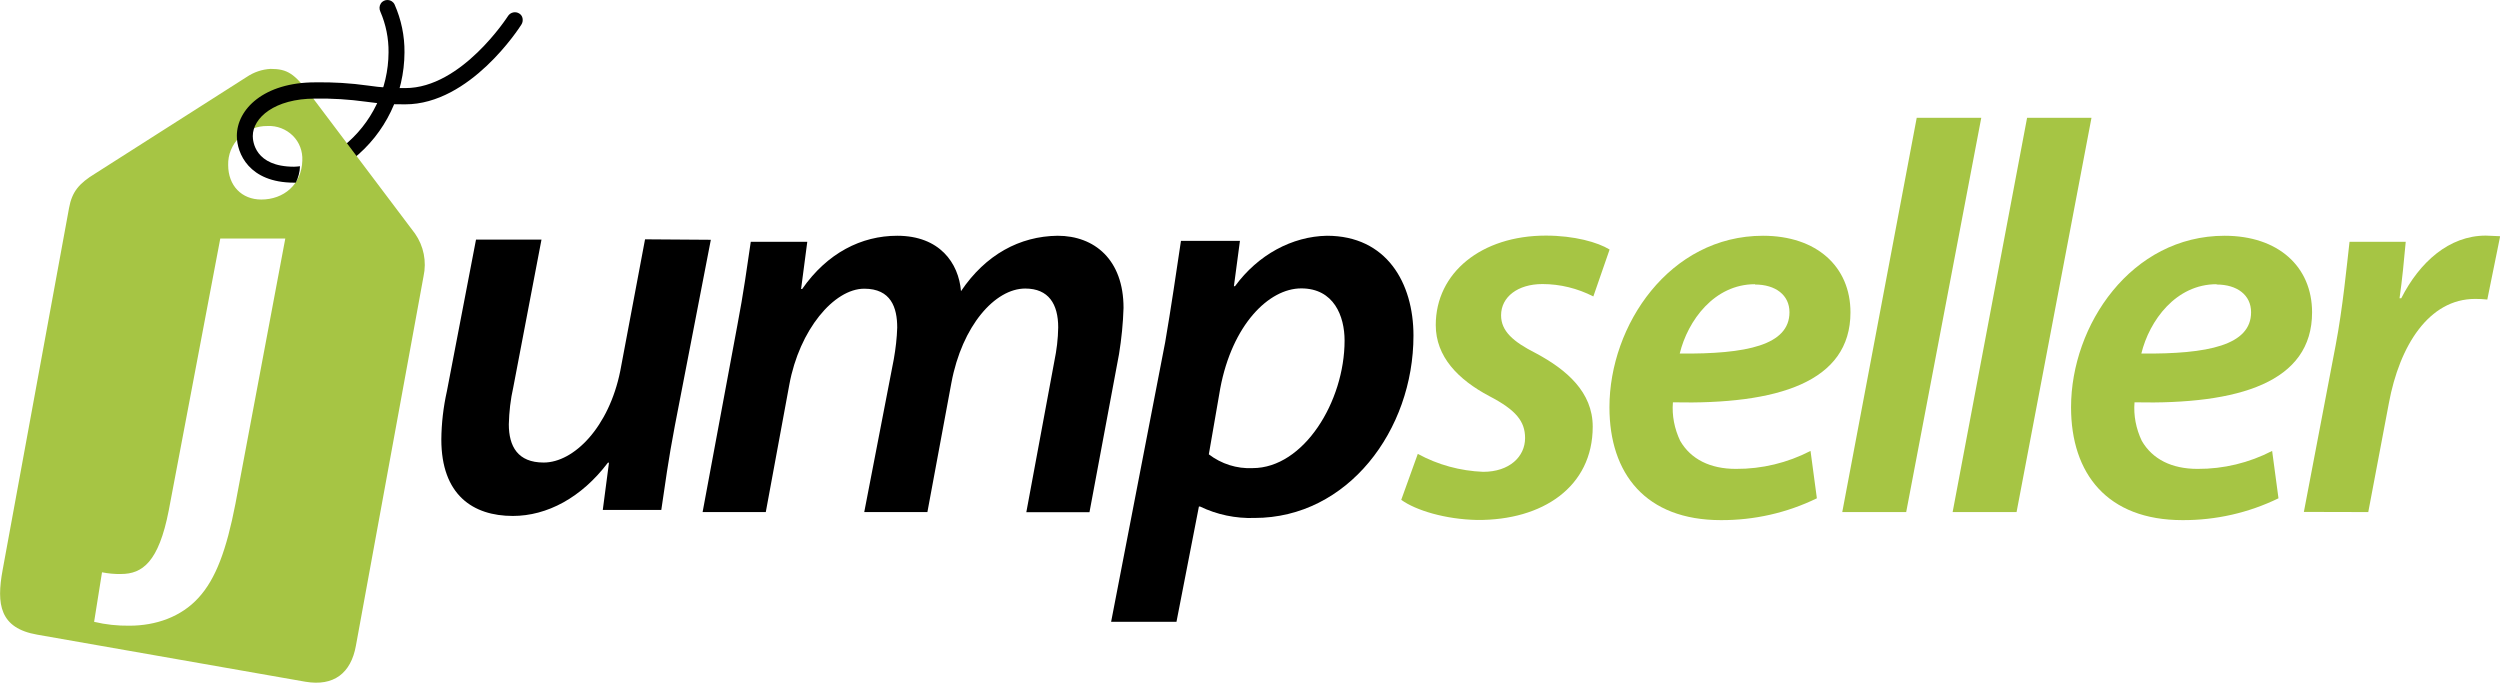
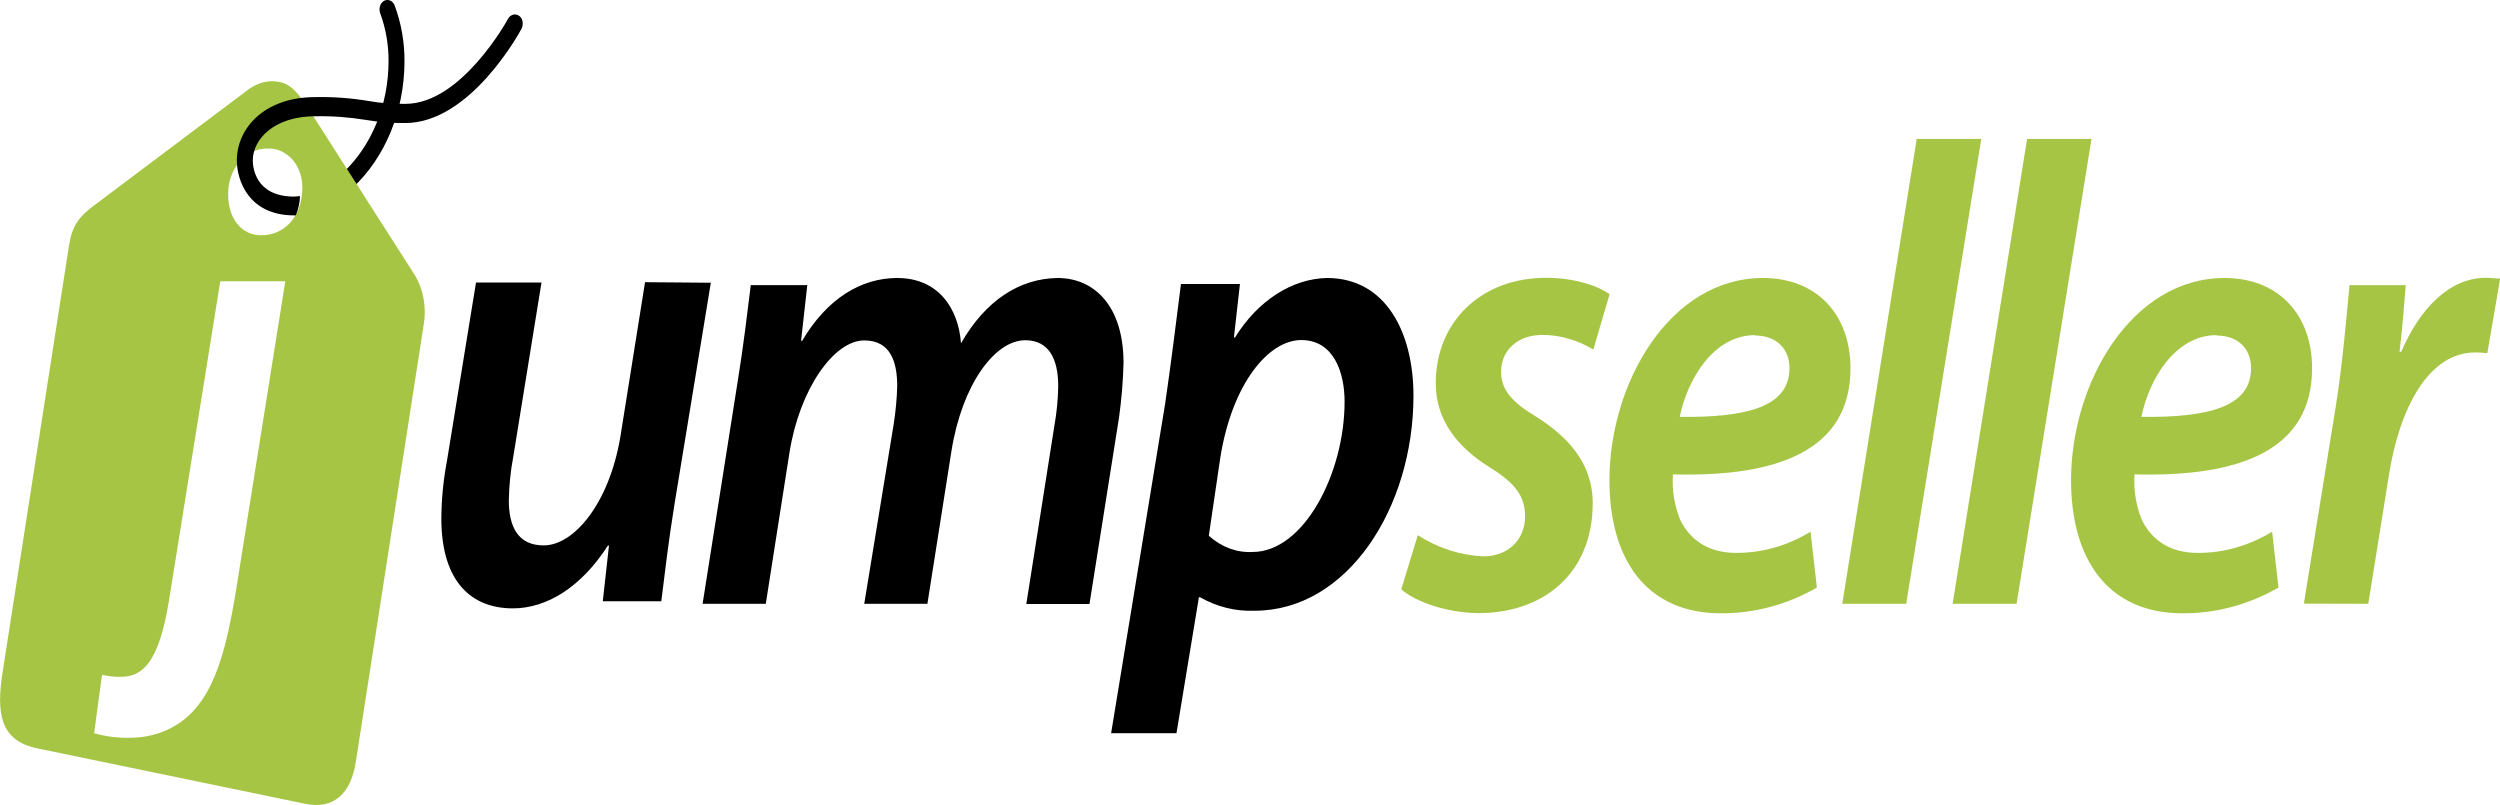
- <svg xmlns="http://www.w3.org/2000/svg" version="1.1" id="Capa_1" x="0px" y="0px" width="1615px" height="441px" viewBox="0 0 1615 441" style="enable-background:new 0 0 1615 441;" xml:space="preserve">
-   <style type="text/css">
- 	.st0{fill:#A6C544;}
- </style>
-   <g id="Page-1">
-     <g id="logo-2">
-       <path id="Shape" d="M459.2,154.9l-23.3,120.4c-4,20.8-6.5,39.1-8.7,54.1h-37.8l4-30.5h-0.7c-17.1,22.6-39.3,34.4-61.4,34.4    c-25.8,0-46.2-13.6-46.2-49.4c0.1-10.5,1.3-20.9,3.6-31.2l18.8-97.9h42.3l-18.2,95.3c-1.8,7.9-2.7,15.9-2.9,24    c0,14.3,5.8,24.7,22.5,24.7c19.6,0,42.2-22.9,49.5-59.2l16-85L459.2,154.9L459.2,154.9z" />
-       <path d="M453.9,330.7l22.4-120.4c4-20.8,6.5-39.1,8.7-54.1h36.5l-4,30.5h0.7c16.2-23.3,38.3-34.4,61.4-34.4    c27.4,0,39.7,17.6,41.2,35.8c15.9-23.6,37.9-35.5,62.4-35.8c23.8,0,42.6,15.4,42.6,46.6c-0.3,10-1.3,19.9-2.9,29.8l-19.1,102.2    h-40.8l18.1-97.5c1.5-7.2,2.4-14.5,2.5-21.9c0-15.1-6.2-25.1-21.3-25.1c-19.5,0-40.8,24-47.7,60.9l-15.5,83.5h-40.8l19.1-98.8    c1.2-6.8,2-13.6,2.2-20.4c0-12.9-4-25.1-21.3-25.1c-19.5,0-41.9,26.5-48.4,62l-15.2,82.3H453.9z" />
-       <path d="M717.8,401.6l34.9-180.5c3.6-20.8,7.6-48,10.2-65.5h38.1l-3.9,29.3h0.7c14.9-20.4,37-32.2,59.4-32.6    c38.5,0,55.9,30.4,55.9,64.5c0,61.2-42.5,117.8-102.7,117.8c-12.2,0.4-24.2-2.1-35.2-7.4h-0.7l-14.5,74.5H717.8z M780.9,293.5    c8.1,6.2,18.1,9.4,28.3,8.9c33,0,59.4-43,59.4-82.4c0-15.8-6.9-33.7-28-33.7c-21,0-44.6,23.6-52.3,64.5L780.9,293.5z" />
-       <path class="st0" d="M915.9,293.2c13,7.1,27.4,11,42.2,11.6c17,0,27.1-9.8,27.1-21.8c0-10.8-5.8-18.1-23.1-27.1    c-20.2-10.7-34.6-25.5-34.6-45.9c0-33.9,29.6-57.8,71.1-57.8c18.4,0,33.6,4.3,41.2,9l-10.5,30.3c-10.2-5.2-21.4-8-32.9-8    c-15.9,0-26.7,8.3-26.7,20.2c0,10.1,7.6,17,22.7,24.6c19.5,10.5,36.5,24.9,36.5,47.3c0,39-32.5,60.6-74.6,60.3    c-20.6-0.4-39.7-6.2-49.1-13L915.9,293.2z" />
-       <path class="st0" d="M1173.7,321.9c-19.3,9.4-40.5,14.2-62,14.1c-48.6,0-72-30-72-72.9c0-53.1,38.9-110.8,99.2-110.8    c34.6,0,56.5,19.9,56.5,49.5c0,45.1-47.1,59.6-114.7,58.1c-0.7,8.6,1,17.1,4.7,24.9c6.9,11.9,19.4,18.1,36,18.1    c16.8,0.1,33.3-3.9,48.2-11.6L1173.7,321.9z M1133.7,183.6c-26.3,0-43.4,23.5-48.6,44.8c43.2,0.4,70.9-5.4,70.9-26.7    c0-11.1-9-17.9-22.3-17.9V183.6z" />
-       <polygon class="st0" points="1190.1,330.8 1238.2,76.1 1279.9,76.1 1231.4,330.8   " />
-       <polygon class="st0" points="1261.4,330.8 1309.5,76.1 1351.1,76.1 1302.7,330.8   " />
-       <path class="st0" d="M1471.9,321.9c-19.3,9.4-40.5,14.2-62,14.1c-48.6,0-72-30-72-72.9c0-53.1,38.9-110.8,99.2-110.8    c34.6,0,56.5,19.9,56.5,49.5c0,45.1-47.1,59.6-114.7,58.1c-0.7,8.6,1,17.1,4.7,24.9c6.9,11.9,19.4,18.1,36,18.1    c16.8,0.1,33.3-3.9,48.2-11.6L1471.9,321.9z M1431.9,183.6c-26.3,0-43.4,23.5-48.6,44.8c43.2,0.4,70.9-5.4,70.9-26.7    c0-11.1-9-17.9-22.3-17.9V183.6z" />
-       <path class="st0" d="M1488.3,330.7l20.5-107.5c4.7-24.7,7.2-51.6,9-67h36.3c-1.1,11.8-2.2,24-4,36.5h1.1    c11.8-23.3,30.9-40.5,54.6-40.5c3.1,0,6.5,0.4,9.3,0.4l-8.3,40.9c-2.6-0.3-5.3-0.4-7.9-0.4c-29.8,0-48.8,30.1-55.7,67.4    l-13.3,70.3L1488.3,330.7L1488.3,330.7z" />
-       <path d="M211.1,101.5c3.7-2,7.3-4.3,10.6-7c18.4-14.6,29.2-37,29.3-60.7c0.1-9-1.7-18-5.3-26.3c-0.8-1.7-0.7-3.7,0.3-5.2    c1-1.6,2.8-2.4,4.6-2.3c1.8,0.1,3.5,1.2,4.3,2.9c4.3,9.7,6.5,20.3,6.4,30.9c-0.1,27-12.4,52.4-33.4,69c-3.5,2.8-7.3,5.3-11.3,7.5    L211.1,101.5z" />
-       <path id="Combined-Shape" class="st0" d="M268.1,150.9c5.6,8,7.6,18,5.5,27.6l-43.7,238.7c-3.2,17.7-14.3,26.3-32.6,23.2L24.1,410    c-24.3-4.2-26.5-19.6-22.4-41.8l42.9-233.8c1.9-10.5,6.4-15.9,16.9-22.3l97.9-62.4c4.6-3.1,9.9-4.9,15.4-5.2    c10.9,0,15.4,3.1,25.4,16.3L268.1,150.9z M184.3,154.1L184.3,154.1l-42,0L109,329.8c-6.5,33.4-17.1,41-30.8,41    c-4.1,0.1-8.3-0.3-12.3-1.1l-5.1,32c7.5,1.8,15.1,2.6,22.8,2.5c17.1,0,33.4-5.7,44.6-18c11.2-12.2,18.1-30.9,23.9-60.8    L184.3,154.1z M147.4,106.6c0,13.3,8.7,22.3,21.4,22.3c14.5,0,26.1-9.7,26.5-25.2c0.3-6-1.9-11.9-6.2-16.1s-10.2-6.5-16.3-6.2    c-6.8-0.1-13.3,2.5-18.1,7.3C149.9,93.4,147.2,99.9,147.4,106.6z" />
-       <path d="M335.4,8.7c-2.4-1.5-5.6-0.8-7.2,1.6c-0.3,0.5-30,46.6-66.3,46.6c-8,0.1-16.1-0.4-24-1.6c-11.4-1.6-22.8-2.3-34.3-2.1    c-33.2,0-50.6,17.4-50.6,34.6c0,11.2,7.8,30.2,37,30.2h1.1c1.6-3.3,2.6-6.9,2.7-10.6c-1.3,0.2-2.5,0.2-3.8,0.3    c-25.4,0-26.7-16.5-26.7-19.8c0-11.8,14.1-24.2,40.2-24.2c11-0.2,22,0.5,32.9,2c8.4,1.2,16.9,1.8,25.4,1.7    c41.9,0,73.7-49.4,75-51.5c0.8-1.2,1-2.6,0.8-3.9C337.4,10.6,336.6,9.4,335.4,8.7L335.4,8.7z" />
-     </g>
+ <svg xmlns="http://www.w3.org/2000/svg" width="1615px" height="520px" viewBox="0 0 1615 520" version="1.1">
+   <g id="surface1">
+     <path style=" stroke:none;fill-rule:nonzero;fill:rgb(0%,0%,0%);fill-opacity:1;" d="M 459.199 182.648 L 435.898 324.617 C 431.898 349.145 429.398 370.719 427.199 388.406 L 389.398 388.406 L 393.398 352.445 L 392.699 352.445 C 375.602 379.094 353.398 393.008 331.301 393.008 C 305.5 393.008 285.102 376.973 285.102 334.758 C 285.199 322.375 286.398 310.113 288.699 297.969 L 307.5 182.531 L 349.801 182.531 L 331.602 294.902 C 329.801 304.215 328.898 313.648 328.699 323.199 C 328.699 340.062 334.5 352.328 351.199 352.328 C 370.801 352.328 393.398 325.324 400.699 282.523 L 416.699 182.297 Z M 459.199 182.648 " />
+     <path style=" stroke:none;fill-rule:nonzero;fill:rgb(0%,0%,0%);fill-opacity:1;" d="M 453.898 389.938 L 476.301 247.973 C 480.301 223.445 482.801 201.871 485 184.18 L 521.5 184.18 L 517.5 220.148 L 518.199 220.148 C 534.398 192.672 556.5 179.582 579.602 179.582 C 607 179.582 619.301 200.336 620.801 221.797 C 636.699 193.969 658.699 179.938 683.199 179.582 C 707 179.582 725.801 197.742 725.801 234.531 C 725.5 246.32 724.5 257.996 722.898 269.668 L 703.801 390.18 L 663 390.18 L 681.102 275.211 C 682.602 266.719 683.5 258.113 683.602 249.391 C 683.602 231.582 677.398 219.789 662.301 219.789 C 642.801 219.789 621.5 248.09 614.602 291.602 L 599.102 390.062 L 558.301 390.062 L 577.398 273.562 C 578.602 265.543 579.398 257.523 579.602 249.508 C 579.602 234.297 575.602 219.91 558.301 219.91 C 538.801 219.91 516.398 251.156 509.898 293.016 L 494.699 390.062 L 453.898 390.062 Z M 453.898 389.938 " />
+     <path style=" stroke:none;fill-rule:nonzero;fill:rgb(0%,0%,0%);fill-opacity:1;" d="M 717.801 473.543 L 752.699 260.707 C 756.301 236.18 760.301 204.109 762.898 183.477 L 801 183.477 L 797.102 218.023 L 797.801 218.023 C 812.699 193.969 834.801 180.055 857.199 179.582 C 895.699 179.582 913.102 215.43 913.102 255.637 C 913.102 327.801 870.602 394.539 810.398 394.539 C 798.199 395.012 786.199 392.062 775.199 385.816 L 774.5 385.816 L 760 473.66 L 717.801 473.66 Z M 780.898 346.078 C 789 353.391 799 357.164 809.199 356.57 C 842.199 356.57 868.602 305.871 868.602 259.41 C 868.602 240.781 861.699 219.672 840.602 219.672 C 819.602 219.672 796 247.5 788.301 295.73 Z M 780.898 346.078 " />
+     <path style=" stroke:none;fill-rule:nonzero;fill:rgb(65.098%,77.255%,26.667%);fill-opacity:1;" d="M 915.898 345.723 C 928.898 354.094 943.301 358.695 958.102 359.402 C 975.102 359.402 985.199 347.848 985.199 333.699 C 985.199 320.961 979.398 312.352 962.102 301.742 C 941.898 289.125 927.5 271.672 927.5 247.617 C 927.5 207.648 957.102 179.465 998.602 179.465 C 1017 179.465 1032.199 184.535 1039.801 190.078 L 1029.301 225.805 C 1019.102 219.672 1007.898 216.371 996.398 216.371 C 980.5 216.371 969.699 226.16 969.699 240.191 C 969.699 252.098 977.301 260.234 992.398 269.199 C 1011.898 281.578 1028.898 298.559 1028.898 324.973 C 1028.898 370.953 996.398 396.426 954.301 396.074 C 933.699 395.602 914.602 388.762 905.199 380.746 Z M 915.898 345.723 " />
+     <path style=" stroke:none;fill-rule:nonzero;fill:rgb(65.098%,77.255%,26.667%);fill-opacity:1;" d="M 1173.699 379.562 C 1154.398 390.648 1133.199 396.309 1111.699 396.191 C 1063.102 396.191 1039.699 360.816 1039.699 310.234 C 1039.699 247.617 1078.602 179.582 1138.898 179.582 C 1173.5 179.582 1195.398 203.047 1195.398 237.949 C 1195.398 291.133 1148.301 308.227 1080.699 306.457 C 1080 316.598 1081.699 326.621 1085.398 335.82 C 1092.301 349.852 1104.801 357.164 1121.398 357.164 C 1138.199 357.281 1154.699 352.562 1169.602 343.484 Z M 1133.699 216.492 C 1107.398 216.492 1090.301 244.199 1085.102 269.316 C 1128.301 269.785 1156 262.949 1156 237.832 C 1156 224.746 1147 216.727 1133.699 216.727 Z M 1133.699 216.492 " />
+     <path style=" stroke:none;fill-rule:nonzero;fill:rgb(65.098%,77.255%,26.667%);fill-opacity:1;" d="M 1190.102 390.062 L 1238.199 89.734 L 1279.898 89.734 L 1231.398 390.062 Z M 1190.102 390.062 " />
+     <path style=" stroke:none;fill-rule:nonzero;fill:rgb(65.098%,77.255%,26.667%);fill-opacity:1;" d="M 1261.398 390.062 L 1309.5 89.734 L 1351.102 89.734 L 1302.699 390.062 Z M 1261.398 390.062 " />
+     <path style=" stroke:none;fill-rule:nonzero;fill:rgb(65.098%,77.255%,26.667%);fill-opacity:1;" d="M 1471.898 379.562 C 1452.602 390.648 1431.398 396.309 1409.898 396.191 C 1361.301 396.191 1337.898 360.816 1337.898 310.234 C 1337.898 247.617 1376.801 179.582 1437.102 179.582 C 1471.699 179.582 1493.602 203.047 1493.602 237.949 C 1493.602 291.133 1446.5 308.227 1378.898 306.457 C 1378.199 316.598 1379.898 326.621 1383.602 335.82 C 1390.5 349.852 1403 357.164 1419.602 357.164 C 1436.398 357.281 1452.898 352.562 1467.801 343.484 Z M 1431.898 216.492 C 1405.602 216.492 1388.5 244.199 1383.301 269.316 C 1426.5 269.785 1454.199 262.949 1454.199 237.832 C 1454.199 224.746 1445.199 216.727 1431.898 216.727 Z M 1431.898 216.492 " />
+     <path style=" stroke:none;fill-rule:nonzero;fill:rgb(65.098%,77.255%,26.667%);fill-opacity:1;" d="M 1488.301 389.938 L 1508.801 263.184 C 1513.5 234.062 1516 202.34 1517.801 184.18 L 1554.102 184.18 C 1553 198.094 1551.898 212.48 1550.102 227.219 L 1551.199 227.219 C 1563 199.746 1582.102 179.465 1605.801 179.465 C 1608.898 179.465 1612.301 179.938 1615.102 179.938 L 1606.801 228.164 C 1604.199 227.809 1601.5 227.691 1598.898 227.691 C 1569.102 227.691 1550.102 263.184 1543.199 307.164 L 1529.898 390.062 Z M 1488.301 389.938 " />
+     <path style=" stroke:none;fill-rule:nonzero;fill:rgb(0%,0%,0%);fill-opacity:1;" d="M 211.102 119.68 C 214.801 117.324 218.398 114.609 221.699 111.43 C 240.102 94.215 250.898 67.801 251 39.852 C 251.102 29.242 249.301 18.629 245.699 8.844 C 244.898 6.836 245 4.48 246 2.715 C 247 0.824 248.801 -0.117 250.602 0 C 252.398 0.117 254.102 1.414 254.898 3.422 C 259.199 14.855 261.398 27.355 261.301 39.852 C 261.199 71.691 248.898 101.645 227.898 121.219 C 224.398 124.516 220.602 127.465 216.602 130.062 Z M 211.102 119.68 " />
+     <path style=" stroke:none;fill-rule:nonzero;fill:rgb(65.098%,77.255%,26.667%);fill-opacity:1;" d="M 268.102 177.934 C 273.699 187.367 275.699 199.156 273.602 210.477 L 229.898 491.938 C 226.699 512.805 215.602 522.949 197.301 519.293 L 24.102 483.445 C -0.199 478.492 -2.398 460.336 1.699 434.16 L 44.602 158.477 C 46.5 146.094 51 139.73 61.5 132.18 L 159.398 58.602 C 164 54.949 169.301 52.824 174.801 52.473 C 185.699 52.473 190.199 56.129 200.199 71.691 Z M 184.301 181.703 L 142.301 181.703 L 109 388.879 C 102.5 428.266 91.898 437.223 78.199 437.223 C 74.102 437.344 69.898 436.867 65.898 435.926 L 60.801 473.66 C 68.301 475.785 75.898 476.727 83.602 476.609 C 100.699 476.609 117 469.887 128.199 455.383 C 139.398 440.996 146.301 418.949 152.102 383.691 Z M 147.398 125.699 C 147.398 141.379 156.102 151.992 168.801 151.992 C 183.301 151.992 194.898 140.555 195.301 122.277 C 195.602 115.199 193.398 108.246 189.102 103.293 C 184.801 98.34 178.898 95.629 172.801 95.98 C 166 95.863 159.5 98.93 154.699 104.59 C 149.898 110.129 147.199 117.797 147.398 125.699 Z M 147.398 125.699 " />
+     <path style=" stroke:none;fill-rule:nonzero;fill:rgb(0%,0%,0%);fill-opacity:1;" d="M 335.398 10.258 C 333 8.492 329.801 9.316 328.199 12.148 C 327.898 12.734 298.199 67.094 261.898 67.094 C 253.898 67.211 245.801 66.621 237.898 65.207 C 226.5 63.316 215.102 62.492 203.602 62.73 C 170.398 62.73 153 83.25 153 103.527 C 153 116.734 160.801 139.137 190 139.137 L 191.102 139.137 C 192.699 135.25 193.699 131.004 193.801 126.641 C 192.5 126.875 191.301 126.875 190 126.992 C 164.602 126.992 163.301 107.539 163.301 103.648 C 163.301 89.734 177.398 75.113 203.5 75.113 C 214.5 74.875 225.5 75.699 236.398 77.469 C 244.801 78.887 253.301 79.594 261.801 79.477 C 303.699 79.477 335.5 21.223 336.801 18.75 C 337.602 17.336 337.801 15.68 337.602 14.148 C 337.398 12.5 336.602 11.082 335.398 10.258 Z M 335.398 10.258 " />
  </g>
</svg>
